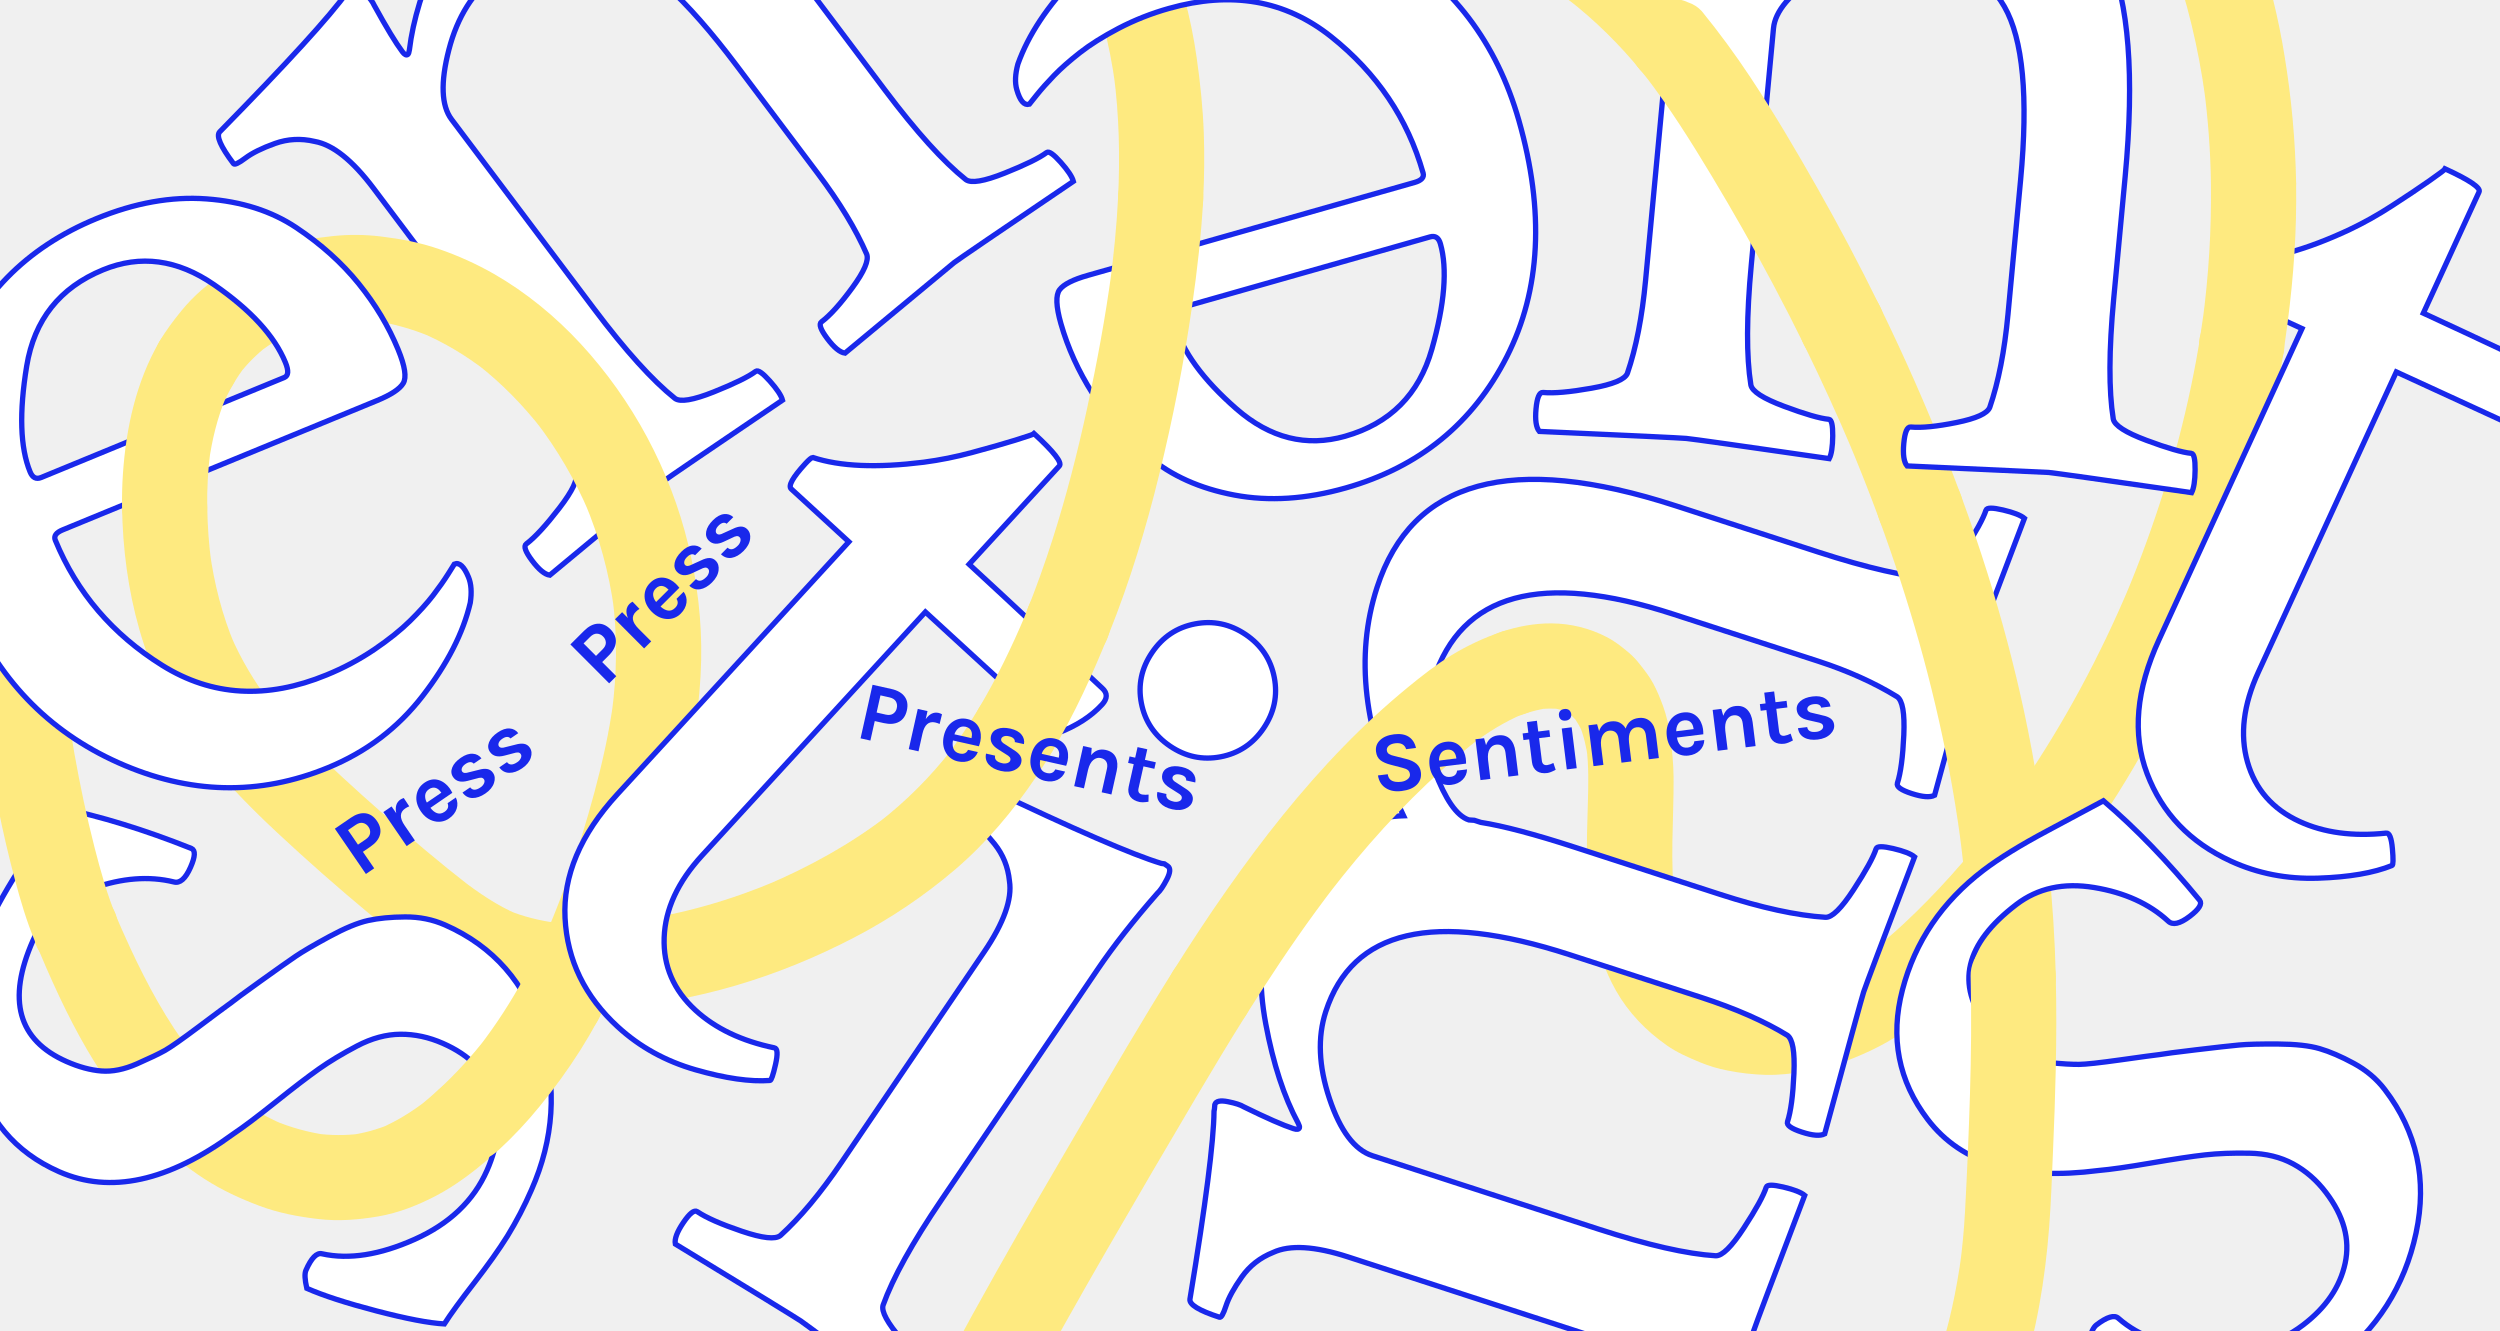
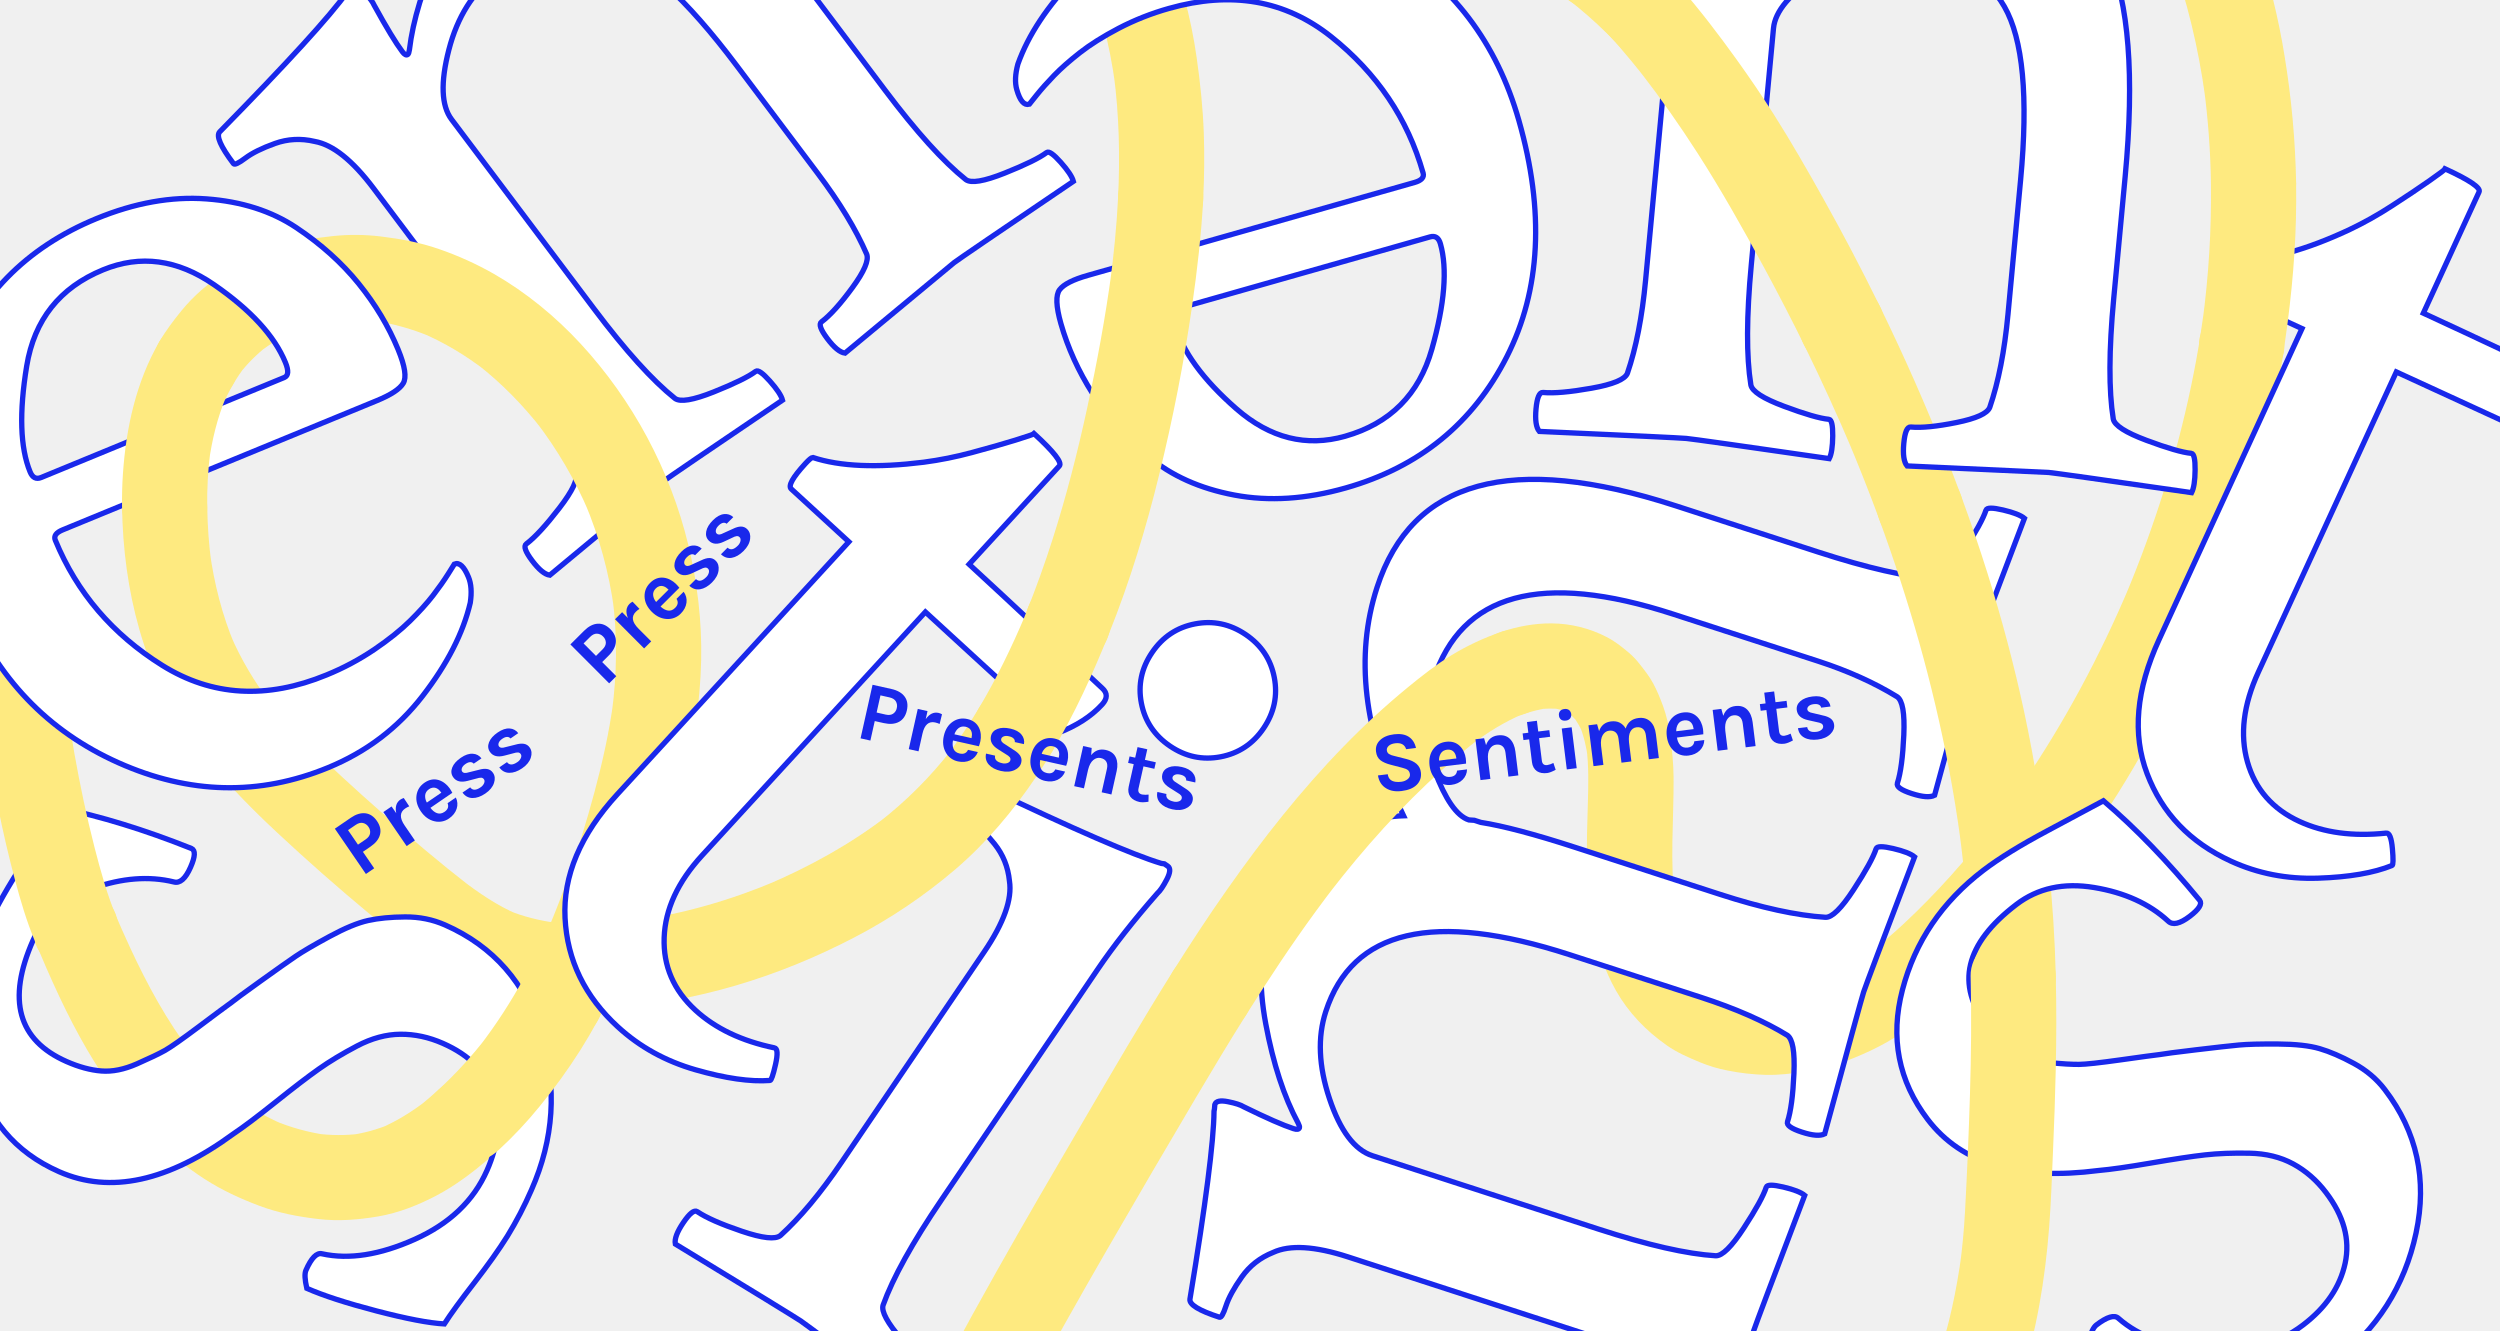
<svg xmlns="http://www.w3.org/2000/svg" id="Layer_1" data-name="Layer 1" viewBox="0 0 4226.22 2250">
  <defs>
    <style>.cls-1{fill:#fff;stroke:#1928eb;stroke-miterlimit:10;stroke-width:9px;}.cls-2{fill:#feea80;}.cls-3{fill:#1928eb;}</style>
  </defs>
  <path class="cls-1" d="M851.62-226.72q127.51-95.91,247-43.19t272.9,256.67l124.66,165.73q79.46,105.63,136.49,151.1,13.22,10,65.83-11t70.84-34.76q5.45-4.1,23.72,16.41t21.47,32.32q-189,127.88-201.72,137.47-3.66,2.75-184.36,152.93c-8.55-1.21-18.47-9.39-29.89-24.57s-14.72-24.6-9.85-28.26q21.84-16.42,52.11-57.72t24.28-56.78q-26.93-62.38-83.12-137.08L1245,110.43Q1117.6-58.92,1027.3-88T838.64-43Q780.34.82,758.83,84t4.51,117.8l241.1,320.53Q1083.9,628,1140.93,673.47q13.22,10,65.83-11t70.84-34.76q5.45-4.1,23.74,16.39t21.47,32.32q-189,127.9-201.72,137.47-10.94,8.23-191.68,158.44c-8.55-1.21-18.48-9.39-29.89-24.56s-14.72-24.6-9.84-28.27q21.83-16.42,55.74-60.45t28-59.55q-27-62.35-83.15-137.06l-258.9-344.2q-53.43-71-99.48-79.16-34.67-8.17-67.23,3.52t-49.86,24.67q-17.32,13-20.06,9.36Q361.86,233,371.42,222.88,542.53,48.58,587.11-13.5q1.83-1.37,7.74-8.67,7.28-5.47,20.76,8.64T632.72,9.23q31.07,56.46,47.52,78.3c3.67,4.88,6.68,6.39,9.12,4.56,1.19-.9,2.12-3.5,2.72-7.78q9-75.17,51.49-168.46T851.62-226.72Z" />
  <path class="cls-1" d="M1591.63,2028.15q-74.17,109.41-98.73,178.08-5.18,15.79,31.77,58.73t55.84,55.75q5.64,3.83-7.83,27.76t-23.62,30.79Q1366.84,2241.93,1353.63,2233t-212-130c-1.63-8.48,2.89-20.52,13.55-36.24s18.5-21.9,23.55-18.48q22.62,15.33,75.26,33.13t65.38,7.14q50.28-45.7,102.74-123.07L1663.8,1609q49.88-73.57,42.64-119.77-3.51-35.44-25.13-62.46t-39.5-39.17q-17.94-12.16-15.36-15.94,30.66-45.23,43.27-39.47,220.39,105.4,293.56,127.43l5,.67,5.67,3.84q7.54,5.11-1.44,22.44t-16,23.57q-60.6,69.07-101.5,129.4Zm337.83-839.55q-8.8-45.86,18.07-85.5t72.73-48.44q45.86-8.8,85.52,18t48.42,72.76q8.77,45.9-18,85.52t-72.76,48.42q-45.9,8.77-85.5-18.07T1929.46,1188.59Z" />
  <path class="cls-2" d="M2034,335.38c1.83-36.78,2.31-73.63,1-110.44-1.51-42.06-5.87-83.75-11.75-125.41a847.72,847.72,0,0,0-21.62-105.6c-11.05-40.35-25.83-79.23-42.55-117.55-16.83-38.57-37.22-75.46-59.44-111.16-9.74-15.65-25.08-28.15-43-33.09a54.54,54.54,0,0,0-28.71-1.29,53.59,53.59,0,0,0-26.77,8.54c-15.37,9.91-28.91,24.67-33.09,43-4.24,18.61-3.09,38.86,7.26,55.48,23.68,38.05,45.18,77.45,62.7,118.74l-7.26-17.2c27.53,65.38,45,134.45,54.52,204.68L1882.73,125c9.27,69.72,10.8,140.22,7.31,210.41a54.22,54.22,0,0,0,6.2,27.74,64.75,64.75,0,0,0,38.06,38.06,54.22,54.22,0,0,0,27.74,6.2c18.62-.83,37.93-7,50.91-21.09l11.26-14.57a71.67,71.67,0,0,0,9.83-36.34Z" />
  <path class="cls-2" d="M206.33,857.38c2.14,139.77,36.37,282.16,120.68,395.82,41.64,56.13,89.63,105.85,140.63,153.47q77.2,72.07,158.5,139.56c30.25,25.12,60.78,50,92.3,73.52,25.69,19.17,52.69,36.63,82.12,49.5,20.16,8.82,40.36,16.87,61.72,22.21,22,5.49,44.58,8.52,67.06,11,33.68,3.74,67.75,3.52,101.53,1.44,144.63-8.91,284.77-52.27,413-119A909.43,909.43,0,0,0,1614,1470.46c53.66-45.72,99.18-100.28,138.49-158.66q13.78-20.47,26.42-41.68c9.54-15.93,12.17-37.66,7.26-55.48-4.6-16.7-17.51-34.8-33.09-43-16.71-8.83-37-13.25-55.48-7.26-18,5.82-33.16,16.61-43,33.09a873.49,873.49,0,0,1-56.72,83.75l11.26-14.57a693.54,693.54,0,0,1-122.85,123.07l14.57-11.26c-62.83,48.51-132.85,87-205.8,118l17.2-7.26c-77.72,32.78-159.24,56.42-242.91,67.71l19.14-2.57c-55.54,7.31-112.58,10.33-168.29,3.06l19.14,2.57c-27.79-3.82-55-10.5-80.95-21.28l17.2,7.26c-35.06-15-66.52-36.52-96.58-59.72l14.57,11.26c-50.22-39-98.79-80.2-146.47-122.2-46-40.55-91.72-81.82-134.63-125.7a855.1,855.1,0,0,1-65.56-74.59l11.26,14.57c-27.65-36.05-50.93-74.87-68.75-116.69l7.26,17.2c-21.27-50.58-34.74-104-42.14-158.28l2.57,19.14a804.34,804.34,0,0,1-6.76-93.51c-.29-18.64-7.83-37.66-21.09-50.91-12.49-12.49-33-21.89-50.91-21.09-18.62.83-37.93,7-50.91,21.09-12.82,14-21.39,31.51-21.09,50.91Z" />
  <path class="cls-2" d="M1010.3,1725.36c34.32-63,62.45-129.45,86.57-196.93a1867.35,1867.35,0,0,0,57.58-193.18c17.18-71.69,29.32-145.58,30.87-219.39,1.37-65.34-6.5-131.58-21.84-195.07-30.46-126-94-244.49-181.94-339.71-42.41-45.92-92.21-86.84-146.46-118a550.78,550.78,0,0,0-93-42.07c-32.18-11.2-65-17.25-98.79-21.33a358.41,358.41,0,0,0-80-.66c-32.63,3.39-65,8.76-96,19.55C406.14,439.82,348,474.7,306.72,525.3c-13.55,16.59-26.41,33.71-37.26,52.18C260,593.58,257.25,615,262.2,633c4.6,16.7,17.51,34.8,33.09,43,16.71,8.83,37,13.25,55.48,7.26,17.89-5.79,33.33-16.58,43-33.09a310,310,0,0,1,21.91-32.48l-11.26,14.57a277.6,277.6,0,0,1,47.61-47.58l-14.57,11.26a300.39,300.39,0,0,1,65.7-38.24L486,565a341.94,341.94,0,0,1,86.41-23.31l-19.14,2.57a364.3,364.3,0,0,1,95.52.18l-19.14-2.57a401.66,401.66,0,0,1,99.52,27.8L712,562.36c38.95,16.51,75.29,38.44,108.79,64.21l-14.57-11.26c41.7,32.3,78.68,70.25,111,111.93l-11.26-14.57a703.35,703.35,0,0,1,89.76,153.84l-7.26-17.2a711.78,711.78,0,0,1,49.68,181.54l-2.57-19.14c8.42,63.95,7.3,128.34-1.14,192.23l2.57-19.14c-7,52-18.37,103.35-32,154-13.29,49.55-28.28,98.69-45.41,147.05q-14.38,40.59-31.05,80.32l7.26-17.2c-15,35.33-31.42,70-49.78,103.68-9.11,16.71-12.37,36.91-7.26,55.48,4.6,16.7,17.51,34.8,33.09,43,16.71,8.83,37,13.25,55.48,7.26,17.56-5.68,34-16.47,43-33.09Z" />
  <path class="cls-2" d="M58.63,1590.16c26.33,62.77,54,125.17,88.39,184a758.6,758.6,0,0,0,49.36,74.65c21.11,28,43.09,55.1,68.27,79.54A529.91,529.91,0,0,0,346,1993.21c28.8,18.57,60,33,92.08,45.06,32.55,12.22,66,18.55,100.47,22.54,33.89,3.92,67.43,1.27,101-4.5,34.46-5.93,67.85-19.22,98.67-35.47,31.48-16.6,60.25-38.44,87.33-61.39q8.78-7.43,17.24-15.22a69.61,69.61,0,0,0,14.89-78.65,54,54,0,0,0-14.89-23.17c-13.72-12.6-31.74-21.95-50.91-21.09A77.88,77.88,0,0,0,741,1842.41c-11.33,10.36-23,20.32-35.15,29.71l14.57-11.26c-24.28,18.64-50.35,34.9-78.57,46.88l17.2-7.26a270.69,270.69,0,0,1-67.12,18.41l19.14-2.57a297.8,297.8,0,0,1-78.78-.31l19.14,2.57a357.65,357.65,0,0,1-89.26-24.85l17.2,7.26a406.19,406.19,0,0,1-88.94-52.13L405,1860.12c-34.52-26.81-64.79-58.72-91.5-93.24l11.26,14.57c-42.5-55.25-75.8-116.88-105.07-180Q205.55,1571,192.49,1540l7.26,17.2-2.26-5.37a54.23,54.23,0,0,0-12.89-24.49,54.41,54.41,0,0,0-20.2-18.54,53.59,53.59,0,0,0-26.77-8.54,54.54,54.54,0,0,0-28.71,1.29c-17.42,5.64-34.23,16.43-43,33.09l-7.26,17.2a72.51,72.51,0,0,0,0,38.28Z" />
  <path class="cls-2" d="M3881.59,310a1493.34,1493.34,0,0,0-19.46-214.74,1175.34,1175.34,0,0,0-46.93-190.1A1266.93,1266.93,0,0,0,3767.89-213a54.41,54.41,0,0,0-18.54-20.2,54.23,54.23,0,0,0-24.49-12.89,54.54,54.54,0,0,0-28.71-1.29,53.59,53.59,0,0,0-26.77,8.54c-15.37,9.91-28.91,24.67-33.09,43l-2.57,19.14a71.67,71.67,0,0,0,9.83,36.34q6.4,14,12.4,28.22l-7.26-17.2c31.09,73.82,53.82,151,68.75,229.67q6.38,33.6,10.91,67.51l-2.57-19.14A1388.06,1388.06,0,0,1,3737.59,310c.3,18.65,7.83,37.65,21.09,50.91a54,54,0,0,0,23.17,14.89,54.22,54.22,0,0,0,27.74,6.2c18.62-.83,37.93-7,50.91-21.09,12.81-14,21.4-31.52,21.09-50.91Z" />
  <path class="cls-2" d="M2577,1206.69a233.36,233.36,0,0,1,40.72-9.85l-19.14,2.57a163.13,163.13,0,0,1,41.81-.43l-19.14-2.57a130.07,130.07,0,0,1,32,8.66l-17.2-7.26a126.51,126.51,0,0,1,26.18,15.4l-14.57-11.26a127.93,127.93,0,0,1,21.84,21.93l-11.26-14.57a150.72,150.72,0,0,1,18.62,32.48l-7.26-17.2c7.69,18.61,12.18,38.24,14.86,58.16l-2.57-19.14c4.1,31.89,3.26,63.9,2.3,95.95-1,32.75-2.06,65.51-1.39,98.28,1.52,74.18,11.68,150.64,48.66,216.23,21.13,37.48,50.7,68.11,85.69,92.75,17.7,12.47,37.13,20.91,57.09,29.13a241.22,241.22,0,0,0,45.64,13.66,385.92,385.92,0,0,0,65.37,7.46c21.93.47,43.36-2.2,65.06-5.19,39.37-5.42,76.22-19.1,112.1-35.9,38.08-17.84,72-41.91,105.08-67.63,28.68-22.3,55.45-46.91,81.12-72.59,51.48-51.5,98.14-107.12,142.22-165a1764.52,1764.52,0,0,0,117.49-175.79,1953.28,1953.28,0,0,0,100-194.87c32.58-73.27,61.74-148.06,86-224.52a1887.1,1887.1,0,0,0,55.3-218.4q5.16-27.23,9.48-54.61a54.54,54.54,0,0,0,1.29-28.71,53.59,53.59,0,0,0-8.54-26.77c-8.74-14.94-25.86-29.18-43-33.09-18.43-4.2-39.12-3.29-55.48,7.26-14.74,9.5-30.23,24.92-33.09,43-18.88,119.51-49.89,237-91.19,350.71q-17.38,47.85-37.19,94.77l7.26-17.2c-49.2,116.38-109.15,228.37-180.27,332.85q-28.74,42.21-60,82.65l11.26-14.57c-46.38,59.89-96.89,117-152.39,168.59-17,15.77-34.51,30.9-52.82,45.09l14.57-11.26c-32,24.66-66.45,46.18-103.75,62l17.2-7.26a324.14,324.14,0,0,1-81.76,22.52l19.14-2.57a295,295,0,0,1-76.9,0l19.14,2.57a248.85,248.85,0,0,1-60.8-16.39l17.2,7.26a211.67,211.67,0,0,1-46.28-26.86l14.57,11.26a206.51,206.51,0,0,1-35.34-35.49l11.26,14.57a230.64,230.64,0,0,1-29.45-51l7.26,17.2c-11.13-26.84-17.7-55.21-21.63-83.94l2.57,19.14c-9.49-71.43-2.27-142.92-2.76-214.59-.16-23.83-2.64-47.11-5.9-70.72-2.35-17-6-33.87-11.89-50-4.8-13-10.13-26.13-16.74-38.38s-15.16-22.94-23.77-33.79a125.49,125.49,0,0,0-17.22-17.95c-11.36-9.61-23.46-19.25-36.76-26.15a205.82,205.82,0,0,0-94.16-23.5c-28.21-.19-57.23,5.13-84,14.06-17.78,5.94-33.39,16.61-43,33.09-9,15.43-12.86,38.18-7.26,55.48s16.43,34.23,33.09,43,37.07,13.4,55.48,7.26Z" />
  <path class="cls-2" d="M1729.05,2367.15c46.4-86.45,94.66-171.88,143.7-256.85s98.56-169.65,148.5-254.09c28-47.42,56.43-94.63,85.71-141.29a53.59,53.59,0,0,0,8.54-26.77,74,74,0,0,0-34.37-71.74c-16.71-8.83-37-13.25-55.48-7.26-18.18,5.88-32.75,16.71-43,33.09-52.22,83.21-101.62,168.15-151.26,252.91s-99,169.46-147.16,255q-40.44,71.8-79.5,144.36c-9,16.84-12.4,36.79-7.26,55.48a80.55,80.55,0,0,0,33.09,43c16.71,8.83,37,13.25,55.48,7.26,17.49-5.66,34.1-16.45,43-33.09Z" />
  <path class="cls-2" d="M3319,1461.18c6.78,63,10.72,126.3,12.32,189.68.47,18.75,7.7,37.53,21.09,50.91a80.1,80.1,0,0,0,50.91,21.09c18.62-.83,37.93-7,50.91-21.09,12.74-13.88,21.58-31.58,21.09-50.91-1.6-63.37-5.55-126.64-12.32-189.68a69.51,69.51,0,0,0-44.26-65.8,54.22,54.22,0,0,0-27.74-6.2c-18.62.83-37.93,7-50.91,21.09-12.12,13.2-23.09,32.29-21.09,50.91Z" />
  <path class="cls-2" d="M3051.52,586.51q41.92,85.52,79.09,173.24l-7.26-17.2q28,66.37,53,134a80.55,80.55,0,0,0,33.09,43,53.59,53.59,0,0,0,26.77,8.54,54.54,54.54,0,0,0,28.71-1.29c17.42-5.64,34.23-16.43,43-33.09,8.61-16.3,13.89-37.48,7.26-55.48C3283,751,3247,665,3207.79,580.69q-15.61-33.6-31.93-66.87a54.41,54.41,0,0,0-18.54-20.2,64.66,64.66,0,0,0-53.2-14.17,53.59,53.59,0,0,0-26.77,8.54c-15.37,9.91-28.91,24.67-33.09,43l-2.57,19.14a71.67,71.67,0,0,0,9.83,36.34Z" />
  <path class="cls-2" d="M2527.85-74A752,752,0,0,1,2664.63,9.62L2650.06-1.64c46.36,35.82,87.89,77.07,125,122.38a54,54,0,0,0,23.17,14.89,65.15,65.15,0,0,0,55.48,0,54,54,0,0,0,23.17-14.89C2889.48,107,2898.83,89,2898,69.82l-2.57-19.14a71.93,71.93,0,0,0-18.52-31.77,816,816,0,0,0-212.35-183.15q-31.15-18.6-64-34.1a53.59,53.59,0,0,0-26.77-8.54,54.54,54.54,0,0,0-28.71,1.29,54.23,54.23,0,0,0-24.49,12.89,54.41,54.41,0,0,0-18.54,20.2c-8.83,16.71-13.25,37-7.26,55.48,5.49,17,16.35,35.11,33.09,43Z" />
  <path class="cls-3" d="M617.64,1374.85q11.58,1.34,19.63,13.08t5.12,23q-2.93,11.29-15.91,20.18l-13,8.89,19.08,27.85-14,9.62-52.48-76.58,27-18.52Q606.05,1373.51,617.64,1374.85Zm.51,44.13q6.49-4.45,7.45-10.13a14.71,14.71,0,0,0-2.72-11.06,15,15,0,0,0-9.37-6.58q-5.69-1.21-12.18,3.23l-13,8.89,16.82,24.54Z" />
  <path class="cls-3" d="M669.83,1374.71q-3.3-15.94,7.08-23.06a24.75,24.75,0,0,1,5.64-2.65l9.31,14.08a37.51,37.51,0,0,0-7,3.74q-13.92,9.54-.74,28.78l17.22,25.13-13.92,9.54-39.38-57.46,13.92-9.54Z" />
  <path class="cls-3" d="M752.33,1324.42a38.9,38.9,0,0,1,7.7,8.07,64.26,64.26,0,0,1,4.62,7.76l-37,25.39q5,6.8,11.18,9t12.67-2.27q8.61-5.9,5.09-14.59l14-9.62a25,25,0,0,1,1.39,19q-3.17,9.8-12.84,16.43a30.16,30.16,0,0,1-24.66,4.76q-13.81-3.19-23-16.65-9.46-13.81-7.3-27.6,2.05-13.2,13.5-21,11.92-8.17,24.27-4.32A31.77,31.77,0,0,1,752.33,1324.42Zm-27,9.63q-5.9,4-6.58,10.14a20.91,20.91,0,0,0,2.86,12.52L746.08,1340q-6.39-9.32-14.47-8.46A14,14,0,0,0,725.37,1334Z" />
  <path class="cls-3" d="M794.88,1331q5.81,8,17.5,0a15.69,15.69,0,0,0,6-7q1.56-3.93-.22-6.52a5.87,5.87,0,0,0-4.52-2.8,21.09,21.09,0,0,0-7.32,1.21l-15.58,4.09q-17.24,4.71-24.76-6.27-5-7.32-1.5-16.23t14.55-16.47q11-7.56,20.31-6.81A19.07,19.07,0,0,1,813.9,1282l-13.1,9a7,7,0,0,0-5.79-2.62q-3.61,0-8.21,3.2t-5.88,6.72q-1.28,3.57.33,5.93,2.83,4.13,11.17,1.36l17-4.23q8.26-2.37,14.25-1.35a14.55,14.55,0,0,1,9.79,6.56q4.85,7.08,1.68,16.88-3.24,10.2-14.69,18t-21.84,7.6q-10.4-.24-16.74-9.25Z" />
  <path class="cls-3" d="M857.07,1288.36q5.81,8,17.5,0a15.68,15.68,0,0,0,6-7q1.56-3.93-.22-6.53a5.87,5.87,0,0,0-4.52-2.8,21.12,21.12,0,0,0-7.32,1.21L853,1277.3Q835.72,1282,828.2,1271q-5-7.32-1.5-16.23t14.55-16.47q11-7.56,20.31-6.81a19.07,19.07,0,0,1,14.52,7.91l-13.1,9a7,7,0,0,0-5.79-2.62q-3.61,0-8.21,3.2t-5.88,6.72q-1.28,3.57.33,5.93,2.83,4.13,11.17,1.36l17-4.23q8.26-2.37,14.25-1.35a14.54,14.54,0,0,1,9.79,6.56q4.85,7.08,1.68,16.88-3.24,10.2-14.69,18t-21.84,7.6q-10.4-.24-16.74-9.25Z" />
  <path class="cls-1" d="M-21,1566.25Q-.78,1520.4,41.5,1455.6t58.4-90.07Q205,1387,323.64,1434.35q10.43,4.6-1.52,31.69-12.89,29.23-28.42,24.84-63-15.32-136.7,10.71T55.66,1590.1q-66.24,150.17,56.79,204.4,31.28,13.8,58.94,16t60.12-12.09q32.5-14.3,47.38-22.68t57.73-40.54q42.83-32.16,53.67-39.85,7.86-6.49,49.77-36.56t59.69-42.16q17.78-12.07,57.06-33.38t65.52-27.13q26.26-5.82,62.47-6.05t67.48,13.55q123,54.27,163.08,186.53t-17,261.5a627.49,627.49,0,0,1-40.62,78q-21.36,34.18-55.91,78.71t-50.71,69.75q-38.86-2.18-114.82-22t-117.65-38.2c-3.42-14.78-3.94-24.95-1.47-30.53q13.8-31.28,27.22-27.84,68.07,15.12,156.47-24.38t122.42-116.62q29.43-66.71,11.81-125.56t-86.42-89.19q-35.47-15.65-71.67-15.4t-73.53,19.87q-37.3,19.64-64.43,38.82t-73.32,56.09q-46.19,36.9-70.9,53.4Q229.29,2037.86,100,1980.79q-112.56-49.65-143.46-171.63T-21,1566.25Z" />
  <path class="cls-2" d="M-41.71,1000c-2.64,32.75-1.37,65.81.89,98.54,3.24,46.88,9.2,93.55,15.91,140,12.08,83.76,28.36,167.22,50.27,249,9.29,34.67,19.42,69.43,33.27,102.59a54.23,54.23,0,0,0,12.89,24.49,54.41,54.41,0,0,0,20.2,18.54,53.59,53.59,0,0,0,26.77,8.54,54.54,54.54,0,0,0,28.71-1.29c17.42-5.64,34.23-16.43,43-33.09l7.26-17.2a72.51,72.51,0,0,0,0-38.28c-16.12-38.6-27.41-79.3-37.77-119.76-13.42-52.43-24.54-105.45-34-158.73q-8.27-46.58-14.62-93.48l2.57,19.14c-7.22-54-13-108.59-12.78-163.13,0-12,.43-24,1.4-35.91a54.22,54.22,0,0,0-6.2-27.74A54,54,0,0,0,81.2,949.09,54,54,0,0,0,58,934.2,54.22,54.22,0,0,0,30.29,928c-18.62.83-37.93,7-50.91,21.09l-11.26,14.57A71.67,71.67,0,0,0-41.71,1000Z" />
  <path class="cls-1" d="M163.05,369.55Q260,329.67,348.94,336.22T500.7,384.66q62.85,41.92,105.46,94.62T673.07,591q17.34,42.16,8.61,56.85t-44.57,29.4L106,895.72q-16.84,6.93-12.51,17.47Q148.12,1046,274.16,1124.72T552,1141a442.18,442.18,0,0,0,80.82-43.09q36.58-24.89,60.25-48.21T732,1006.62q15.22-19.85,25.69-36.45l10.41-16.6q12.61-5.19,23.91,22.18,6.95,16.89,3,43.13-17.86,76.39-80.57,157.61t-159.6,121.1q-174.93,72-354.51-8.13T-57.39,1019.65q-91-221.28-24.88-398.82T163.05,369.55Zm11,86.65Q64.43,501.31,45.1,618.94t5.77,178.72q6.08,14.77,18.72,9.57l411-169.09q10.54-4.34,1.87-25.42Q454.69,545.3,361.8,481.23T174.05,456.2Z" />
  <path class="cls-2" d="M269.46,577.48c-39.33,67.92-56.25,145.35-61.63,223-1.31,18.95-1.74,37.95-1.5,56.94.24,18.61,7.87,37.69,21.09,50.91a54,54,0,0,0,23.17,14.89,54.22,54.22,0,0,0,27.74,6.2c18.62-.83,37.93-7,50.91-21.09,12.84-14,21.34-31.49,21.09-50.91a653.71,653.71,0,0,1,5.35-94.9l-2.57,19.14c5.2-38,14.31-75.44,29.14-110.86L375,688a341.88,341.88,0,0,1,18.81-37.8c9.39-16.21,12.24-37.39,7.26-55.48a54.23,54.23,0,0,0-12.89-24.49A54.41,54.41,0,0,0,368,551.65c-16.71-8.83-37-13.25-55.48-7.26-17.82,5.77-33.46,16.55-43,33.09Z" />
  <path class="cls-2" d="M842.81,1944.23a705.57,705.57,0,0,0,69.42-73.88,964.28,964.28,0,0,0,69.07-95.51q15.26-24.29,29-49.49c9.13-16.67,12.36-37,7.26-55.48a80.55,80.55,0,0,0-33.09-43c-16.71-8.83-37-13.25-55.48-7.26-17.58,5.69-33.93,16.48-43,33.09a884.93,884.93,0,0,1-74.46,114.84l11.26-14.57A718.57,718.57,0,0,1,741,1842.41a69.61,69.61,0,0,0-14.89,78.65A54,54,0,0,0,741,1944.23c13.72,12.6,31.74,21.95,50.91,21.09,19.55-.88,36.37-7.71,50.91-21.09Z" />
  <path class="cls-1" d="M1435,915.92l-97.41-89.35q-8.4-7.7,24-43c6.15-6.7,10.3-10.12,12.45-10.21q68.72,22.85,187.45,8A621.07,621.07,0,0,0,1643.05,765q43-11.54,73.28-20.9t31.81-11q50.35,46.19,42.66,54.6L1638.29,953.92q43.64,40,131.91,122.54t93.29,87.11q13.42,12.31-.45,27.43-27.72,30.22-75.33,48.41l-223.36-204.89L1186.92,1446q-61.63,67.19-64.16,139.06t52.88,122.71Q1226,1754,1309,1771.37q8.12,1.23,2,28.13t-9.31,27q-49.85,3.77-125.79-18T1044.61,1736q-84-77-89.4-184.05t88.56-209.47Z" />
  <path class="cls-2" d="M1778.91,1270.12c37.68-63.21,68.15-130.33,95.63-198.5a54.54,54.54,0,0,0,1.29-28.71,53.59,53.59,0,0,0-8.54-26.77,80.55,80.55,0,0,0-43-33.09c-18.43-4.2-39.12-3.29-55.48,7.26l-14.57,11.26a71.93,71.93,0,0,0-18.52,31.77q-5,12.48-10.26,24.88l7.26-17.2c-22.72,53.71-48.25,106.31-78.12,156.42-9.52,16-12.18,37.62-7.26,55.48a80.55,80.55,0,0,0,33.09,43c16.71,8.83,37,13.25,55.48,7.26,18-5.81,33.2-16.61,43-33.09Z" />
  <path class="cls-1" d="M2275.19,824.79q-100.81,28.67-188.46,12.11t-145.32-65.28q-57.71-48.75-94.09-105.94t-53.86-118.53q-12.47-43.85-2.13-57.46t47.61-24.17l552.41-157.09q17.52-5,14.4-15.94-39.27-138.1-155.6-230.59T1976,14.29A442.26,442.26,0,0,0,1890.8,48q-39.16,20.6-65.31,41.09t-43.55,38.44q-17.36,18-29.65,33.31l-12.22,15.32q-13.12,3.73-21.25-24.74-5-17.57,1.93-43.18,26.38-73.89,97.87-147.5t172.26-102.29q181.95-51.74,351.32,48.15t225.48,297.2q65.45,230.15-20.35,399.08T2275.19,824.79ZM2274,737.45q114-32.43,146.52-147.12T2435,412.1q-4.37-15.36-17.52-11.63L1990.06,522q-11,3.12-4.73,25,19.94,70.13,105,144.29T2274,737.45Z" />
  <path class="cls-2" d="M1874.54,1071.62c35.36-88,63-179,85.5-271.11,22.84-93.44,41.57-188.22,55.2-283.45,8.63-60.31,15.69-120.81,18.8-181.68a54.22,54.22,0,0,0-6.2-27.74,54,54,0,0,0-14.89-23.17,54,54,0,0,0-23.17-14.89,54.22,54.22,0,0,0-27.74-6.2c-18.62.83-37.93,7-50.91,21.09L1899.87,299a71.67,71.67,0,0,0-9.83,36.34c-2.46,48.21-7.26,96.27-13.67,144.12l2.57-19.14c-10.4,77.07-24.65,153.67-41.13,229.66-16.23,74.84-35.25,149.12-58.57,222.07q-19.62,61.37-43.55,121.25a54.54,54.54,0,0,0-1.29,28.71,53.59,53.59,0,0,0,8.54,26.77,80.55,80.55,0,0,0,43,33.09c18.43,4.2,39.12,3.29,55.48-7.26l14.57-11.26a71.93,71.93,0,0,0,18.52-31.77Z" />
  <path class="cls-3" d="M1010.18,1054.38q11.63-.79,21.68,9.29t9.22,21.71q-.83,11.63-12,22.74L1018,1119.23l23.83,23.91-12.06,12L964.2,1089.4l23.21-23.12Q998.55,1055.17,1010.18,1054.38Zm8.52,43.3q5.57-5.55,5.48-11.32a14.7,14.7,0,0,0-4.69-10.38,15,15,0,0,0-10.41-4.77q-5.82-.16-11.39,5.39l-11.15,11.11,21,21.07Z" />
  <path class="cls-3" d="M1061.48,1044.76q-6.15-15.08,2.77-24a24.67,24.67,0,0,1,5.06-3.63l11.71,12.16a37.49,37.49,0,0,0-6.18,4.95q-12,11.91,4.5,28.43l21.51,21.58-12,11.92-49.17-49.34,12-11.92Z" />
  <path class="cls-3" d="M1133.46,980.3a38.94,38.94,0,0,1,9,6.54,64.2,64.2,0,0,1,6,6.79l-31.82,31.71q6.16,5.78,12.63,6.8t12-4.53q7.4-7.37,2.35-15.27l12.06-12a25,25,0,0,1,4.82,18.42q-1.33,10.22-9.64,18.49a30.16,30.16,0,0,1-23.38,9.16q-14.16-.63-25.67-12.18-11.81-11.85-12.19-25.81-.38-13.35,9.45-23.15,10.23-10.2,23.08-8.66A31.76,31.76,0,0,1,1133.46,980.3Zm-24.76,14.37q-5.07,5.05-4.62,11.17a20.9,20.9,0,0,0,5.09,11.79l21-20.9q-8-8-15.77-5.69A14,14,0,0,0,1108.7,994.67Z" />
  <path class="cls-3" d="M1176.5,979q7.17,6.79,17.2-3.21a15.67,15.67,0,0,0,4.67-8q.82-4.15-1.4-6.37a5.87,5.87,0,0,0-5-1.93,21.15,21.15,0,0,0-7,2.52l-14.58,6.85q-16.1,7.76-25.49-1.66-6.26-6.28-4.42-15.69t11.31-18.84q9.47-9.44,18.73-10.39a19.08,19.08,0,0,1,15.72,5.13l-11.25,11.21a7,7,0,0,0-6.17-1.53q-3.54.7-7.49,4.64t-4.57,7.68q-.61,3.74,1.41,5.77,3.54,3.55,11.23-.69l16-7.26q7.69-3.83,13.76-3.92A14.56,14.56,0,0,1,1210,948q6.06,6.08,4.72,16.29-1.33,10.62-11.16,20.41t-20.1,11.45q-10.27,1.65-18.15-6Z" />
  <path class="cls-3" d="M1229.9,925.8q7.17,6.79,17.2-3.21a15.7,15.7,0,0,0,4.67-8q.81-4.15-1.41-6.37a5.87,5.87,0,0,0-5-1.93,21.19,21.19,0,0,0-7,2.52l-14.58,6.85q-16.1,7.76-25.49-1.66-6.26-6.28-4.42-15.69t11.31-18.84q9.47-9.44,18.73-10.39a19.07,19.07,0,0,1,15.72,5.14l-11.25,11.21a7,7,0,0,0-6.17-1.53q-3.54.7-7.49,4.64t-4.57,7.68q-.61,3.74,1.41,5.77,3.54,3.55,11.23-.69l16-7.25q7.69-3.83,13.76-3.92a14.54,14.54,0,0,1,10.81,4.67q6.06,6.08,4.72,16.29-1.33,10.62-11.16,20.41T1236.9,943q-10.27,1.65-18.15-6Z" />
  <path class="cls-1" d="M2146.3,1552.34q28.14-86.72,93.38-129t133-44.3q-101.14-212.5-44.85-385.92Q2416.44,720,2832.62,855l240.61,78.09q125.73,40.8,198.53,45.24,16.59.62,47.56-46.83t38-69.15q2.11-6.49,28.84-.2t36.14,14.12q-81.18,213.23-86.11,228.41-4.23,13-65.83,239.77c-7.69,3.92-20.51,2.93-38.58-2.93s-26.18-11.67-24.3-17.48q8.43-26,10.88-81.5T3207,1177.82q-57.88-35.58-133.79-60.22l-244.93-79.49q-333.81-108.34-404.87,110.59-26,80.24,1.58,153.85t58,83.5l9.38.66,10.84,3.52q57,8.93,158.87,42L2907,1511.69q106.27,34.49,179,39,16.59.62,47.56-46.83t38-69.15q2.1-6.49,28.85-.23t36.14,14.12q-81.2,213.28-86.11,228.41-4.22,13-65.84,239.8c-7.68,3.89-20.5,2.9-38.57-3s-26.18-11.67-24.31-17.45q8.45-26,10.89-81.53t-11.34-64.78q-57.9-35.54-146.81-64.41l-221.09-71.75q-344.66-111.85-412.19,96.23-21.11,65,6.23,147t72.84,96.69l381.5,123.81q125.73,40.8,198.53,45.25,16.59.62,47.56-46.83t38-69.15q2.11-6.49,28.84-.2t36.14,14.12q-81.19,213.24-86.11,228.41-4.23,13-65.84,239.78c-7.69,3.92-20.51,2.93-38.58-2.93s-26.18-11.67-24.3-17.48q8.43-26,10.88-81.5t-11.34-64.78q-57.88-35.58-146.8-64.44l-409.66-133q-84.54-27.44-126.9-7.63-33.07,13.23-53,41.51t-26.64,48.84q-6.69,20.61-11,19.18-52-16.87-49.95-30.58,39.92-241,40.72-317.43c.46-1.42.92-5.26,1.35-11.54q2.81-8.66,22-4.86t27.08,8.79q57.86,28.4,83.87,36.81c5.81,1.88,9.15,1.36,10.09-1.54q.69-2.13-2.25-7.9-35.8-66.71-54.65-167.45T2146.3,1552.34Z" />
  <path class="cls-2" d="M2107,1714.92c37.16-59.17,75.77-117.46,117-173.9q17.29-23.67,35.21-46.88l-11.26,14.57c57.77-74.65,120.84-145.38,191.16-208.46,20.07-18,40.67-35.5,62-52l-14.57,11.26c27.06-20.86,56.31-39,87.78-52.43l-17.2,7.26q9.84-4.13,19.93-7.6c17.82-6.1,33.32-16.49,43-33.09a53.59,53.59,0,0,0,8.54-26.77,54.54,54.54,0,0,0-1.29-28.71c-5.64-17.42-16.43-34.23-33.09-43s-37.17-13.52-55.48-7.26a429.8,429.8,0,0,0-85.28,39.88c-26.29,16.12-50.58,35.33-74.4,54.87a1314.5,1314.5,0,0,0-107.9,99.43c-72.45,74.42-137,156.56-196.65,241.45-31.91,45.38-62.32,91.8-91.83,138.78a53.59,53.59,0,0,0-8.54,26.77,74,74,0,0,0,34.37,71.74c16.71,8.83,37,13.25,55.48,7.26,18.19-5.89,32.74-16.71,43-33.09Z" />
  <path class="cls-2" d="M3176.31,876.51q38.06,103.48,68.12,209.66,29.64,105.44,50.19,213.15,11.54,61,19.85,122.59l-2.57-19.14q3.91,29.16,7.08,58.41a69.51,69.51,0,0,0,44.26,65.8,54.22,54.22,0,0,0,27.74,6.2c18.62-.83,37.93-7,50.91-21.09l11.26-14.57a71.67,71.67,0,0,0,9.83-36.34,2529.62,2529.62,0,0,0-41.13-257.74c-17-79.17-37.86-157.49-62.14-234.72q-20.68-65.78-44.54-130.49a80.55,80.55,0,0,0-33.09-43,53.59,53.59,0,0,0-26.77-8.54,54.54,54.54,0,0,0-28.71,1.29c-17.42,5.64-34.23,16.43-43,33.09-8.62,16.31-13.88,37.47-7.26,55.48Z" />
  <path class="cls-1" d="M3353,1471.13q39.84-30.4,108.15-66.74t94.62-50.7q81.72,69.55,162.74,168.25,6.91,9.06-16.63,27-25.4,19.38-36.87,8-47.76-43.81-124.89-56.6T3408.67,1529q-130.5,99.55-48.92,206.43,20.74,27.18,43.88,42.48t58.49,18.43q35.37,3.16,52.44,3t70.13-7.64q53-7.49,66.24-9,10-1.88,61.24-8t72.63-8.11q21.39-2,66.09-1.7t70.48,7.86q25.81,7.57,57.63,24.85t52.56,44.44q81.56,106.91,52.8,242.07T3943.27,2305a627.81,627.81,0,0,1-73.22,48.71q-35.2,19.63-87,42T3705,2432.25q-33-20.67-89.93-74.7t-84.6-90.24c4.14-14.59,8.59-23.75,13.45-27.45q27.18-20.74,37.28-11.25,52.32,46.1,148.81,54.16t163.5-43.05q58-44.22,70.95-104.27t-32.65-119.83q-23.51-30.82-55.34-48.08t-74-18.08q-42.14-.8-75.17,2.91T3636,1966.12q-58.27,10-87.86,12.55-203.52,26.31-289.21-86.07-74.62-97.81-42.81-219.55T3353,1471.13Z" />
  <path class="cls-2" d="M3331.31,1650.85c1.63,66.39.88,132.81-1.11,199.18q-3,99-8.34,198-2.52,46.53-8.76,92.76l2.57-19.14c-8.14,60-20.83,119.49-39.91,177a54.54,54.54,0,0,0-1.29,28.71,53.59,53.59,0,0,0,8.54,26.77,80.55,80.55,0,0,0,43,33.09c18.43,4.2,39.12,3.29,55.48-7.26l14.57-11.26a71.93,71.93,0,0,0,18.52-31.77c28-84.51,42.63-173.63,49.48-262.24,3.32-42.93,4.67-86.06,6.53-129.07,2-46.14,3.68-92.29,4.66-138.46,1.11-52.11,1.29-104.24,0-156.34-.46-18.74-7.71-37.54-21.09-50.91a80.1,80.1,0,0,0-50.91-21.09c-18.62.83-37.93,7-50.91,21.09-12.75,13.89-21.56,31.58-21.09,50.91Z" />
  <path class="cls-1" d="M3351.89-209.77q158.85,14.91,211.72,134.34t29,373.52l-19.38,206.47q-12.35,131.6-.79,203.62,3,16.33,56.09,36.18t75.78,22q6.79.64,6.49,28.1t-5.88,38.35q-225.82-32.65-241.71-34.14-4.56-.43-239.28-11c-5.51-6.65-7.34-19.38-5.57-38.29s5.67-28.1,11.75-27.53q27.2,2.55,77.38-7.61t56.18-25.64q22.08-64.26,30.81-157.33l21.3-226.9q19.8-211-27.42-293.24T3218.64-82.67Q3146-89.48,3074.08-42.43t-76,90.15l-37.49,399.33q-12.35,131.6-.79,203.62,3,16.33,56.09,36.18t75.78,22q6.79.64,6.53,28.1t-5.88,38.35q-225.87-32.65-241.71-34.14-13.62-1.28-248.4-11.87c-5.5-6.65-7.34-19.38-5.57-38.29s5.67-28.1,11.75-27.53q27.2,2.55,81.91-7.18t60.77-25.21q22-64.26,30.78-157.33l40.26-428.81q8.31-88.5-20.27-125.5-20.14-29.38-52.09-42.65t-53.48-15.33q-21.58-2-21.13-6.58,5.11-54.4,19-55.42,243.87-13.7,318.63-29.6c1.52.14,5.37-.25,11.56-1.2q9.07.85,9.53,20.36t-2.66,28.35q-15,62.67-17.57,89.89c-.57,6.08.64,9.22,3.67,9.51,1.49.14,3.93-1.16,7.25-3.92q57.28-49.51,151.48-89.91T3351.89-209.77Z" />
-   <path class="cls-2" d="M2775.06,120.73q8.28,10.15,16.29,20.5l-11.26-14.57c41.91,54.27,78.41,112.43,113.72,171.13q54.11,90,103.52,182.7,27.95,52.57,54.19,106a54.41,54.41,0,0,0,18.54,20.2,64.66,64.66,0,0,0,53.2,14.17,53.59,53.59,0,0,0,26.77-8.54c15.37-9.91,28.91-24.67,33.09-43l2.57-19.14a71.67,71.67,0,0,0-9.83-36.34q-48.86-99.53-103.6-196c-36-63.55-73.17-126.64-113.5-187.54q-38.18-57.64-81.87-111.35A54,54,0,0,0,2853.71,4a65.15,65.15,0,0,0-55.48,0,54,54,0,0,0-23.17,14.89c-12.6,13.72-21.95,31.74-21.09,50.91L2756.54,89a71.93,71.93,0,0,0,18.52,31.77Z" />
  <path class="cls-1" d="M3891.52,555.51l-120.1-55.2q-10.36-4.76,9.63-48.25c3.8-8.26,6.7-12.79,8.72-13.54q72.42.69,180.9-49.79a621.57,621.57,0,0,0,72.6-40.64q37.43-24.17,63.35-42.35t26.9-20.26q62.09,28.54,57.34,38.9l-94.23,205q53.81,24.73,163.11,76.22t115.5,54.33q16.55,7.61,8,26.25-17.12,37.26-56.87,69.17l-275.4-126.58L3817.78,1136.1q-38.08,82.84-18.46,152t87.95,100.6q62.13,28.56,146.47,19.68,8.11-1.31,10.56,26.15t-.59,28.57q-46.3,18.87-125.24,21.45t-147.28-28.81q-103.55-47.6-141.51-147.8t20.11-226.53Z" />
  <path class="cls-2" d="M3859,602.52c12.05-76.87,20.3-154.36,22.25-232.18q.76-30.17.3-60.34c-.27-18.63-7.84-37.67-21.09-50.91a54,54,0,0,0-23.17-14.89,54.22,54.22,0,0,0-27.74-6.2c-18.62.83-37.93,7-50.91,21.09-12.82,14-21.37,31.51-21.09,50.91a1594.79,1594.79,0,0,1-14.29,234.32l2.57-19.14q-2.63,19.56-5.69,39.06a54.54,54.54,0,0,0-1.29,28.71,53.59,53.59,0,0,0,8.54,26.77,80.55,80.55,0,0,0,43,33.09c18.43,4.2,39.12,3.29,55.48-7.26l14.57-11.26A71.93,71.93,0,0,0,3859,602.52Z" />
  <path class="cls-3" d="M1529.27,1177.57q6.91,9.39,3.8,23.28t-13.36,19.44q-10.26,5.55-25.61,2.11l-15.35-3.44-7.37,32.94-16.61-3.72,20.27-90.59,32,7.15Q1522.35,1168.18,1529.27,1177.57Zm-32,30.45q7.68,1.72,12.49-1.46A14.71,14.71,0,0,0,1516,1197a15,15,0,0,0-1.57-11.34q-3-5-10.67-6.71l-15.35-3.44-6.5,29Z" />
  <path class="cls-3" d="M1564.94,1215.67q9.42-13.28,21.71-10.53a24.74,24.74,0,0,1,5.78,2.32l-4,16.41a37.43,37.43,0,0,0-7.49-2.56q-16.47-3.69-21.56,19.07l-6.65,29.73-16.47-3.69,15.21-68,16.47,3.69Z" />
  <path class="cls-3" d="M1658,1241.77a38.94,38.94,0,0,1-.66,11.14,64.18,64.18,0,0,1-2.53,8.67l-43.83-9.81q-1.56,8.3,1,14.31t10.29,7.73q10.19,2.28,14.14-6.21l16.61,3.72a25,25,0,0,1-12.95,14q-9.33,4.36-20.78,1.8a30.16,30.16,0,0,1-20.29-14.8q-7.07-12.28-3.51-28.2,3.66-16.33,15.23-24.15,11.06-7.49,24.6-4.46,14.1,3.16,19.7,14.82A31.72,31.72,0,0,1,1658,1241.77Zm-25.42-13.16q-7-1.56-11.9,2.1a20.91,20.91,0,0,0-7.22,10.63l28.9,6.47q2.47-11-3.67-16.36A14,14,0,0,0,1632.54,1228.6Z" />
  <path class="cls-3" d="M1682.17,1277.38q-1.88,9.7,11.94,12.79a15.69,15.69,0,0,0,9.24-.35q3.93-1.54,4.62-4.61a5.87,5.87,0,0,0-1-5.21,21.13,21.13,0,0,0-5.87-4.54l-13.61-8.62q-15.19-9.41-12.29-22.39,1.94-8.65,10.86-12.15t22-.58q13.05,2.92,18.82,10.22a19.07,19.07,0,0,1,4.11,16l-15.49-3.47a7,7,0,0,0-2-6q-2.49-2.61-7.94-3.83t-8.93.27q-3.49,1.49-4.11,4.28-1.09,4.89,6.61,9.1l14.71,9.6q7.36,4.43,10.7,9.5a14.55,14.55,0,0,1,1.87,11.63q-1.87,8.37-11.21,12.74-9.68,4.58-23.21,1.55t-20.45-10.81q-6.91-7.78-4.64-18.56Z" />
  <path class="cls-3" d="M1805.51,1274.79a38.9,38.9,0,0,1-.66,11.14,64.18,64.18,0,0,1-2.53,8.67l-43.83-9.81q-1.57,8.3,1,14.31t10.29,7.73q10.19,2.28,14.14-6.21l16.61,3.72a25,25,0,0,1-12.94,14q-9.33,4.36-20.78,1.8a30.16,30.16,0,0,1-20.29-14.8q-7.07-12.28-3.51-28.2,3.66-16.33,15.23-24.15,11.06-7.49,24.6-4.46,14.1,3.16,19.7,14.82A31.71,31.71,0,0,1,1805.51,1274.79Zm-25.42-13.16q-7-1.56-11.9,2.1a20.9,20.9,0,0,0-7.21,10.63l28.9,6.47q2.47-11-3.67-16.36A14,14,0,0,0,1780.09,1261.62Z" />
  <path class="cls-3" d="M1844.63,1276.5q9.73-12,24.53-8.73,12.57,2.81,17.07,12.47t1.48,23.2l-8.87,39.64-16.47-3.69,8.87-39.64q1.69-7.54-1.08-12.19t-9.33-6.12q-6.56-1.47-12.55,3.35t-8.89,16.48l-7,31.41-16.47-3.69,15.18-67.84,14.38,3.22Z" />
  <path class="cls-3" d="M1941.47,1355.34q-10,1.57-15.33.38a31.67,31.67,0,0,1-9-3.33,21.49,21.49,0,0,1-6.21-5.35q-5.14-7.16-2.89-17.21l8.5-38-9.49-2.12,2.47-11,9.49,2.13,4-17.87,16.47,3.69-4,17.87,18.43,4.12-2.47,11-18.43-4.12-8.37,37.41q-1.87,8.38,6.08,10.16a34.4,34.4,0,0,0,11,.11Z" />
  <path class="cls-3" d="M1971.82,1342.2q-1.88,9.69,11.94,12.79a15.68,15.68,0,0,0,9.24-.35q3.93-1.54,4.62-4.61a5.88,5.88,0,0,0-1-5.21,21.12,21.12,0,0,0-5.87-4.54l-13.61-8.62q-15.19-9.41-12.29-22.39,1.94-8.65,10.86-12.15t22-.58q13.05,2.92,18.82,10.22a19.08,19.08,0,0,1,4.11,16l-15.5-3.47a7,7,0,0,0-2-6q-2.49-2.61-7.94-3.83t-8.93.27q-3.49,1.49-4.11,4.28-1.09,4.89,6.61,9.1l14.71,9.6q7.36,4.43,10.7,9.5a14.55,14.55,0,0,1,1.87,11.63q-1.87,8.37-11.21,12.74-9.67,4.58-23.21,1.55t-20.45-10.81q-6.91-7.77-4.64-18.56Z" />
  <path class="cls-3" d="M2377.08,1266.51q-3.76-11.78-18.53-10-7.24.9-10.93,4.31t-3.18,7.53a8.27,8.27,0,0,0,3.42,6.13,25.37,25.37,0,0,0,8.7,3.32l21,5.33q10.71,2.71,17,8.06a21.67,21.67,0,0,1,7.41,14.43q1.54,12.49-6.92,21t-25.79,10.61q-15.33,1.9-25.77-4.46-11.66-6.91-14.09-21.9l16.61-2.05q1.4,11.36,13.55,12.88a36,36,0,0,0,9.49-.16,21.14,21.14,0,0,0,10.43-4.24q4.61-3.52,4-8.42t-3.63-7.19q-3-2.29-9.41-3.81l-19.21-5q-11.16-2.8-17.52-7.64t-7.57-14.63q-1.42-11.5,6.7-19.28,8.22-8.08,23.77-10t24.88,4.2q9.33,6.13,12.21,18.89Z" />
  <path class="cls-3" d="M2474.72,1271.16a39,39,0,0,1,3.13,10.71,64.24,64.24,0,0,1,.54,9l-44.58,5.51q1.32,8.34,5.8,13.12t12.29,3.81q10.36-1.28,11.23-10.61l16.89-2.09a25,25,0,0,1-7.49,17.5q-7.32,7.25-19,8.69a30.16,30.16,0,0,1-24.08-7.11q-10.79-9.19-12.79-25.37-2.05-16.61,6.21-27.86,7.89-10.78,21.66-12.48,14.34-1.77,23.53,7.32A31.75,31.75,0,0,1,2474.72,1271.16Zm-28.37-3.85q-7.1.88-10.5,6a20.9,20.9,0,0,0-3.22,12.43l29.39-3.63q-1.39-11.21-9-14.17A14,14,0,0,0,2446.36,1267.32Z" />
  <path class="cls-3" d="M2512.14,1259.62q5.11-14.61,20.16-16.47,12.78-1.58,20.27,6t9.2,21.35l5,40.32-16.75,2.07-5-40.32q-.95-7.67-5.12-11.11t-10.85-2.62q-6.67.83-10.69,7.38t-2.83,18.51l3.95,31.94-16.75,2.07-8.53-69,14.62-1.81Z" />
  <path class="cls-3" d="M2629.85,1301.28q-8.91,4.85-14.31,5.52a31.63,31.63,0,0,1-9.6-.11,21.5,21.5,0,0,1-7.64-2.95q-7.25-5-8.51-15.23l-4.77-38.61-9.65,1.19-1.39-11.21,9.65-1.19-2.25-18.17,16.75-2.07,2.25,18.17,18.74-2.32,1.39,11.21-18.74,2.32,4.7,38q1.05,8.52,9.14,7.52a34.37,34.37,0,0,0,10.37-3.59Z" />
  <path class="cls-3" d="M2635.39,1209.65a9.61,9.61,0,0,1,1.81-7.5q2.37-3,7.34-3.57a10.68,10.68,0,0,1,7.92,1.69,10.75,10.75,0,0,1,1.77,14.34,10.66,10.66,0,0,1-7.27,3.56q-5,.62-8-1.68A9.61,9.61,0,0,1,2635.39,1209.65Zm4.72,21.9,16.75-2.07,8.54,69.14-16.75,2.07Z" />
  <path class="cls-3" d="M2748.22,1231.6q4.83-15.73,21.58-17.8,12.35-1.53,20.2,6,7.51,7.14,9.27,21.34l5,40.32-16.89,2.09-5-40.32q-.95-7.67-5.12-11.11t-10.85-2.62q-6.67.83-10.21,7.17t-2.37,18.17l4,32.37-16.75,2.07-5-40.32q-.95-7.67-5.12-11.11t-10.85-2.62q-6.68.82-10.69,7.37t-2.83,18.51l3.95,31.94-16.75,2.07-8.53-69,14.62-1.81,3.32,11.7q5.11-14.61,20.16-16.47,8.66-1.07,14.9,2.19A24.12,24.12,0,0,1,2748.22,1231.6Z" />
  <path class="cls-3" d="M2875.77,1221.6a38.89,38.89,0,0,1,3.13,10.71,64.24,64.24,0,0,1,.54,9l-44.58,5.51q1.32,8.34,5.8,13.12t12.29,3.81q10.36-1.28,11.23-10.61l16.89-2.09a25,25,0,0,1-7.49,17.5q-7.32,7.25-19,8.69a30.16,30.16,0,0,1-24.08-7.11q-10.79-9.18-12.79-25.37-2.05-16.61,6.21-27.86,7.89-10.78,21.66-12.48,14.34-1.77,23.53,7.33A31.75,31.75,0,0,1,2875.77,1221.6Zm-28.36-3.85q-7.1.88-10.5,6a20.91,20.91,0,0,0-3.22,12.43l29.39-3.63q-1.39-11.21-9-14.17A14,14,0,0,0,2847.4,1217.76Z" />
  <path class="cls-3" d="M2913.18,1210.06q5.11-14.61,20.16-16.47,12.78-1.58,20.27,6t9.2,21.35l5,40.32-16.75,2.07-5-40.32q-.95-7.67-5.12-11.11t-10.85-2.62q-6.67.82-10.69,7.37t-2.83,18.51l3.95,31.94-16.75,2.07-8.53-69,14.62-1.81Z" />
  <path class="cls-3" d="M3030.9,1251.72q-8.91,4.85-14.31,5.52a31.66,31.66,0,0,1-9.6-.11,21.5,21.5,0,0,1-7.64-2.95q-7.25-5-8.51-15.24l-4.77-38.61-9.65,1.19-1.39-11.21,9.65-1.19-2.25-18.17,16.75-2.07,2.25,18.17,18.74-2.32,1.39,11.21-18.74,2.32,4.7,38q1.05,8.52,9.14,7.52a34.37,34.37,0,0,0,10.37-3.59Z" />
  <path class="cls-3" d="M3055.06,1229.14q1.49,9.76,15.55,8a15.68,15.68,0,0,0,8.58-3.44q3.19-2.77,2.8-5.9a5.88,5.88,0,0,0-2.72-4.56,21.18,21.18,0,0,0-7.06-2.3l-15.71-3.54q-17.47-3.75-19.1-17-1.09-8.8,6.13-15.1t20.5-7.94q13.27-1.64,21.16,3.29a19.07,19.07,0,0,1,9.26,13.7l-15.76,1.95a7,7,0,0,0-3.93-5q-3.23-1.62-8.76-.94t-8.32,3.26q-2.78,2.58-2.43,5.42.62,5,9.29,6.35l17.08,4.09q8.43,1.7,13.27,5.35a14.54,14.54,0,0,1,5.67,10.33q1.05,8.52-6.27,15.76-7.57,7.57-21.34,9.27t-22.89-3.3q-9.12-5-10.62-15.91Z" />
+   <path class="cls-2" d="M2657,3.8a208.11,208.11,0,0,1,22.36,15.26L2664.77,7.8c35.45,27.58,65.63,62,94.06,96.57q13.49,16.4,26.46,33.22L2774,123c33.86,43.83,65.77,89.24,95.69,135.84,40.15,62.52,76.72,127.59,112.15,192.88q36.18,66.67,69.64,134.77a54.41,54.41,0,0,0,18.54,20.2,64.66,64.66,0,0,0,53.2,14.17,53.59,53.59,0,0,0,26.77-8.54c15.37-9.91,28.91-24.67,33.09-43l2.57-19.14a71.67,71.67,0,0,0-9.83-36.34q-44-89.63-92.79-176.8c-26.93-48.2-54.41-96.28-84-142.93-20.21-31.91-41.5-63.14-63.55-93.81-30.26-42.08-61.81-83.49-95.91-122.54-29.88-34.22-62.33-66.65-100.17-92.12q-4.82-3.24-9.83-6.17c-16.17-9.41-37.43-12.23-55.48-7.26a54.23,54.23,0,0,0-24.49,12.89,54.41,54.41,0,0,0-18.54,20.2c-8.83,16.71-13.25,37-7.26,55.48,5.78,17.85,16.56,33.41,33.09,43Z" />
</svg>
